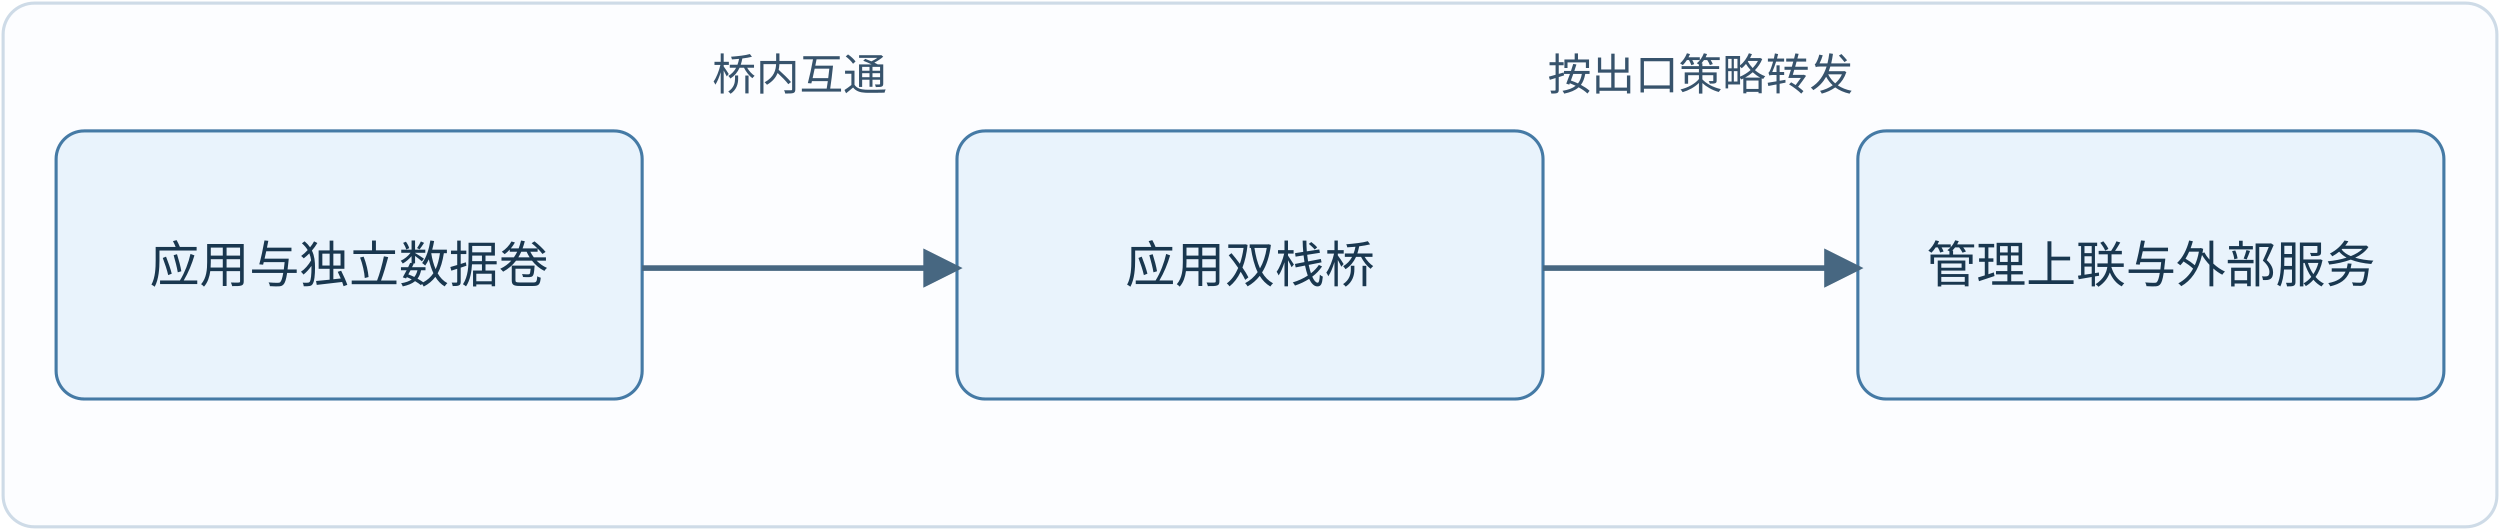
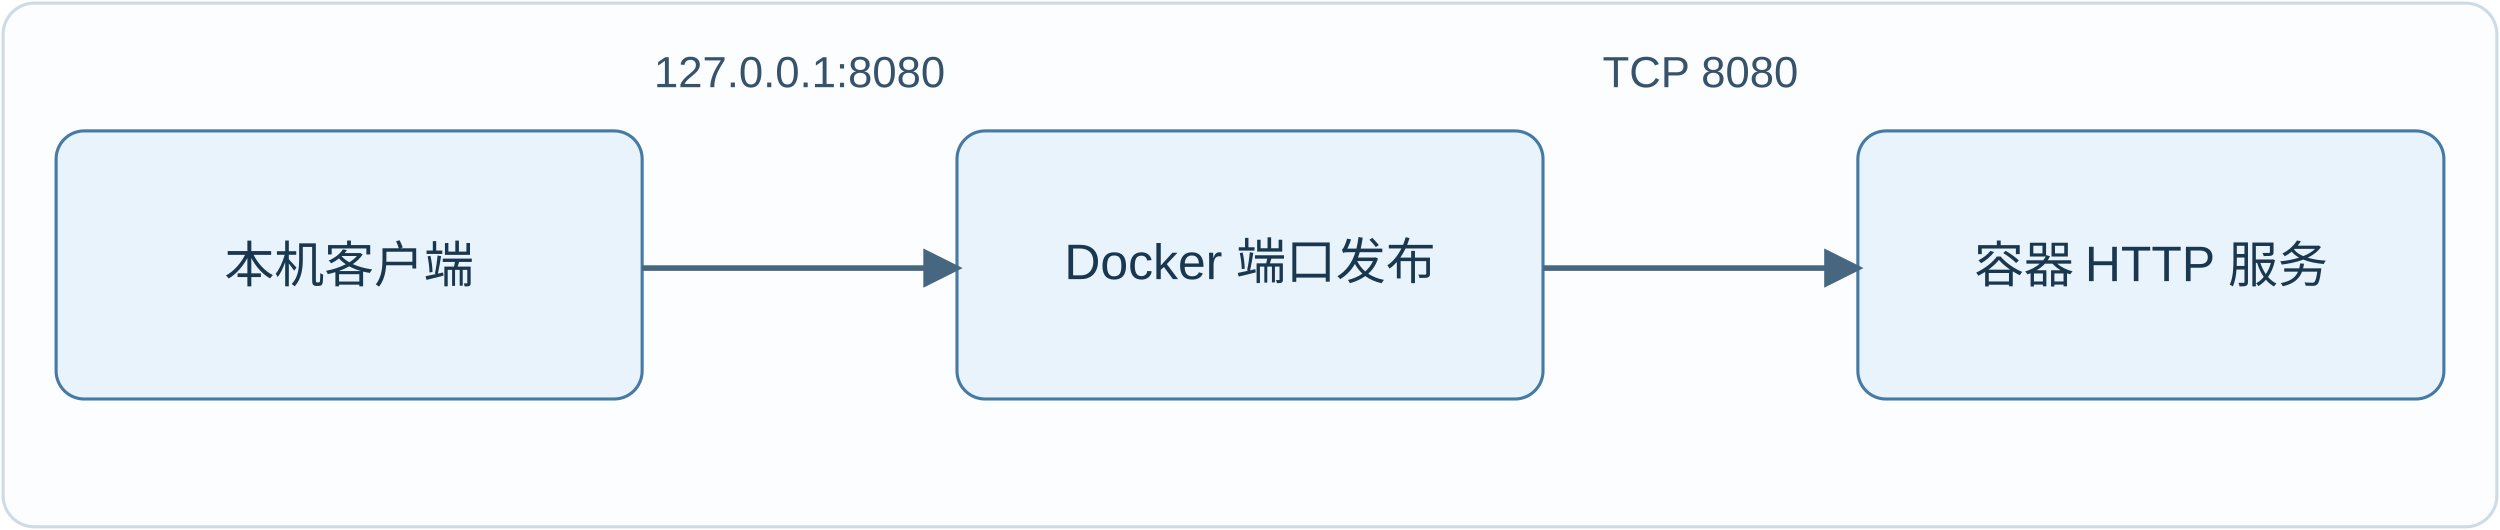
<svg xmlns="http://www.w3.org/2000/svg" viewBox="0 0 802 170" role="img" aria-labelledby="label">
  <defs>
    <marker id="arrow" markerWidth="7" markerHeight="7" refX="6" refY="3.5" orient="auto">
      <path d="M 0 0 L 7 3.5 L 0 7 Z" fill="#476781" />
    </marker>
  </defs>
  <rect x="1" y="1" width="800" height="168" rx="10" fill="#fcfdff" stroke="#cedbe7" />
  <g font-family="Arial, Microsoft YaHei, PingFang SC, sans-serif" text-anchor="middle" dominant-baseline="middle">
    <rect x="18" y="42" width="188" height="86" rx="9" fill="#e9f3fc" stroke="#457aa5" />
-     <text x="112" y="85" font-size="16" fill="#19374f">应用与独立数据卷</text>
+     <text x="112" y="85" font-size="16" fill="#19374f">本机客户端</text>
    <rect x="307" y="42" width="188" height="86" rx="9" fill="#e9f3fc" stroke="#457aa5" />
-     <text x="401" y="85" font-size="16" fill="#19374f">应用双栈桥</text>
+     <text x="401" y="85" font-size="16" fill="#19374f">Docker 端口发布</text>
    <rect x="596" y="42" width="188" height="86" rx="9" fill="#e9f3fc" stroke="#457aa5" />
-     <text x="690" y="85" font-size="16" fill="#19374f">管理上联与外部服务</text>
+     <text x="690" y="85" font-size="16" fill="#19374f">容器 HTTP 服务</text>
    <path d="M 206 86 L 307 86" stroke="#476781" stroke-width="1.8" marker-end="url(#arrow)" fill="none" />
-     <text x="256.5" y="24" font-size="14" fill="#37536c">桥内互通</text>
+     <text x="256.5" y="24" font-size="14" fill="#37536c">127.0.0.1:8080</text>
    <path d="M 495 86 L 596 86" stroke="#476781" stroke-width="1.8" marker-end="url(#arrow)" fill="none" />
-     <text x="545.5" y="24" font-size="14" fill="#37536c">按出口策略转发</text>
+     <text x="545.5" y="24" font-size="14" fill="#37536c">TCP 8080</text>
  </g>
</svg>
